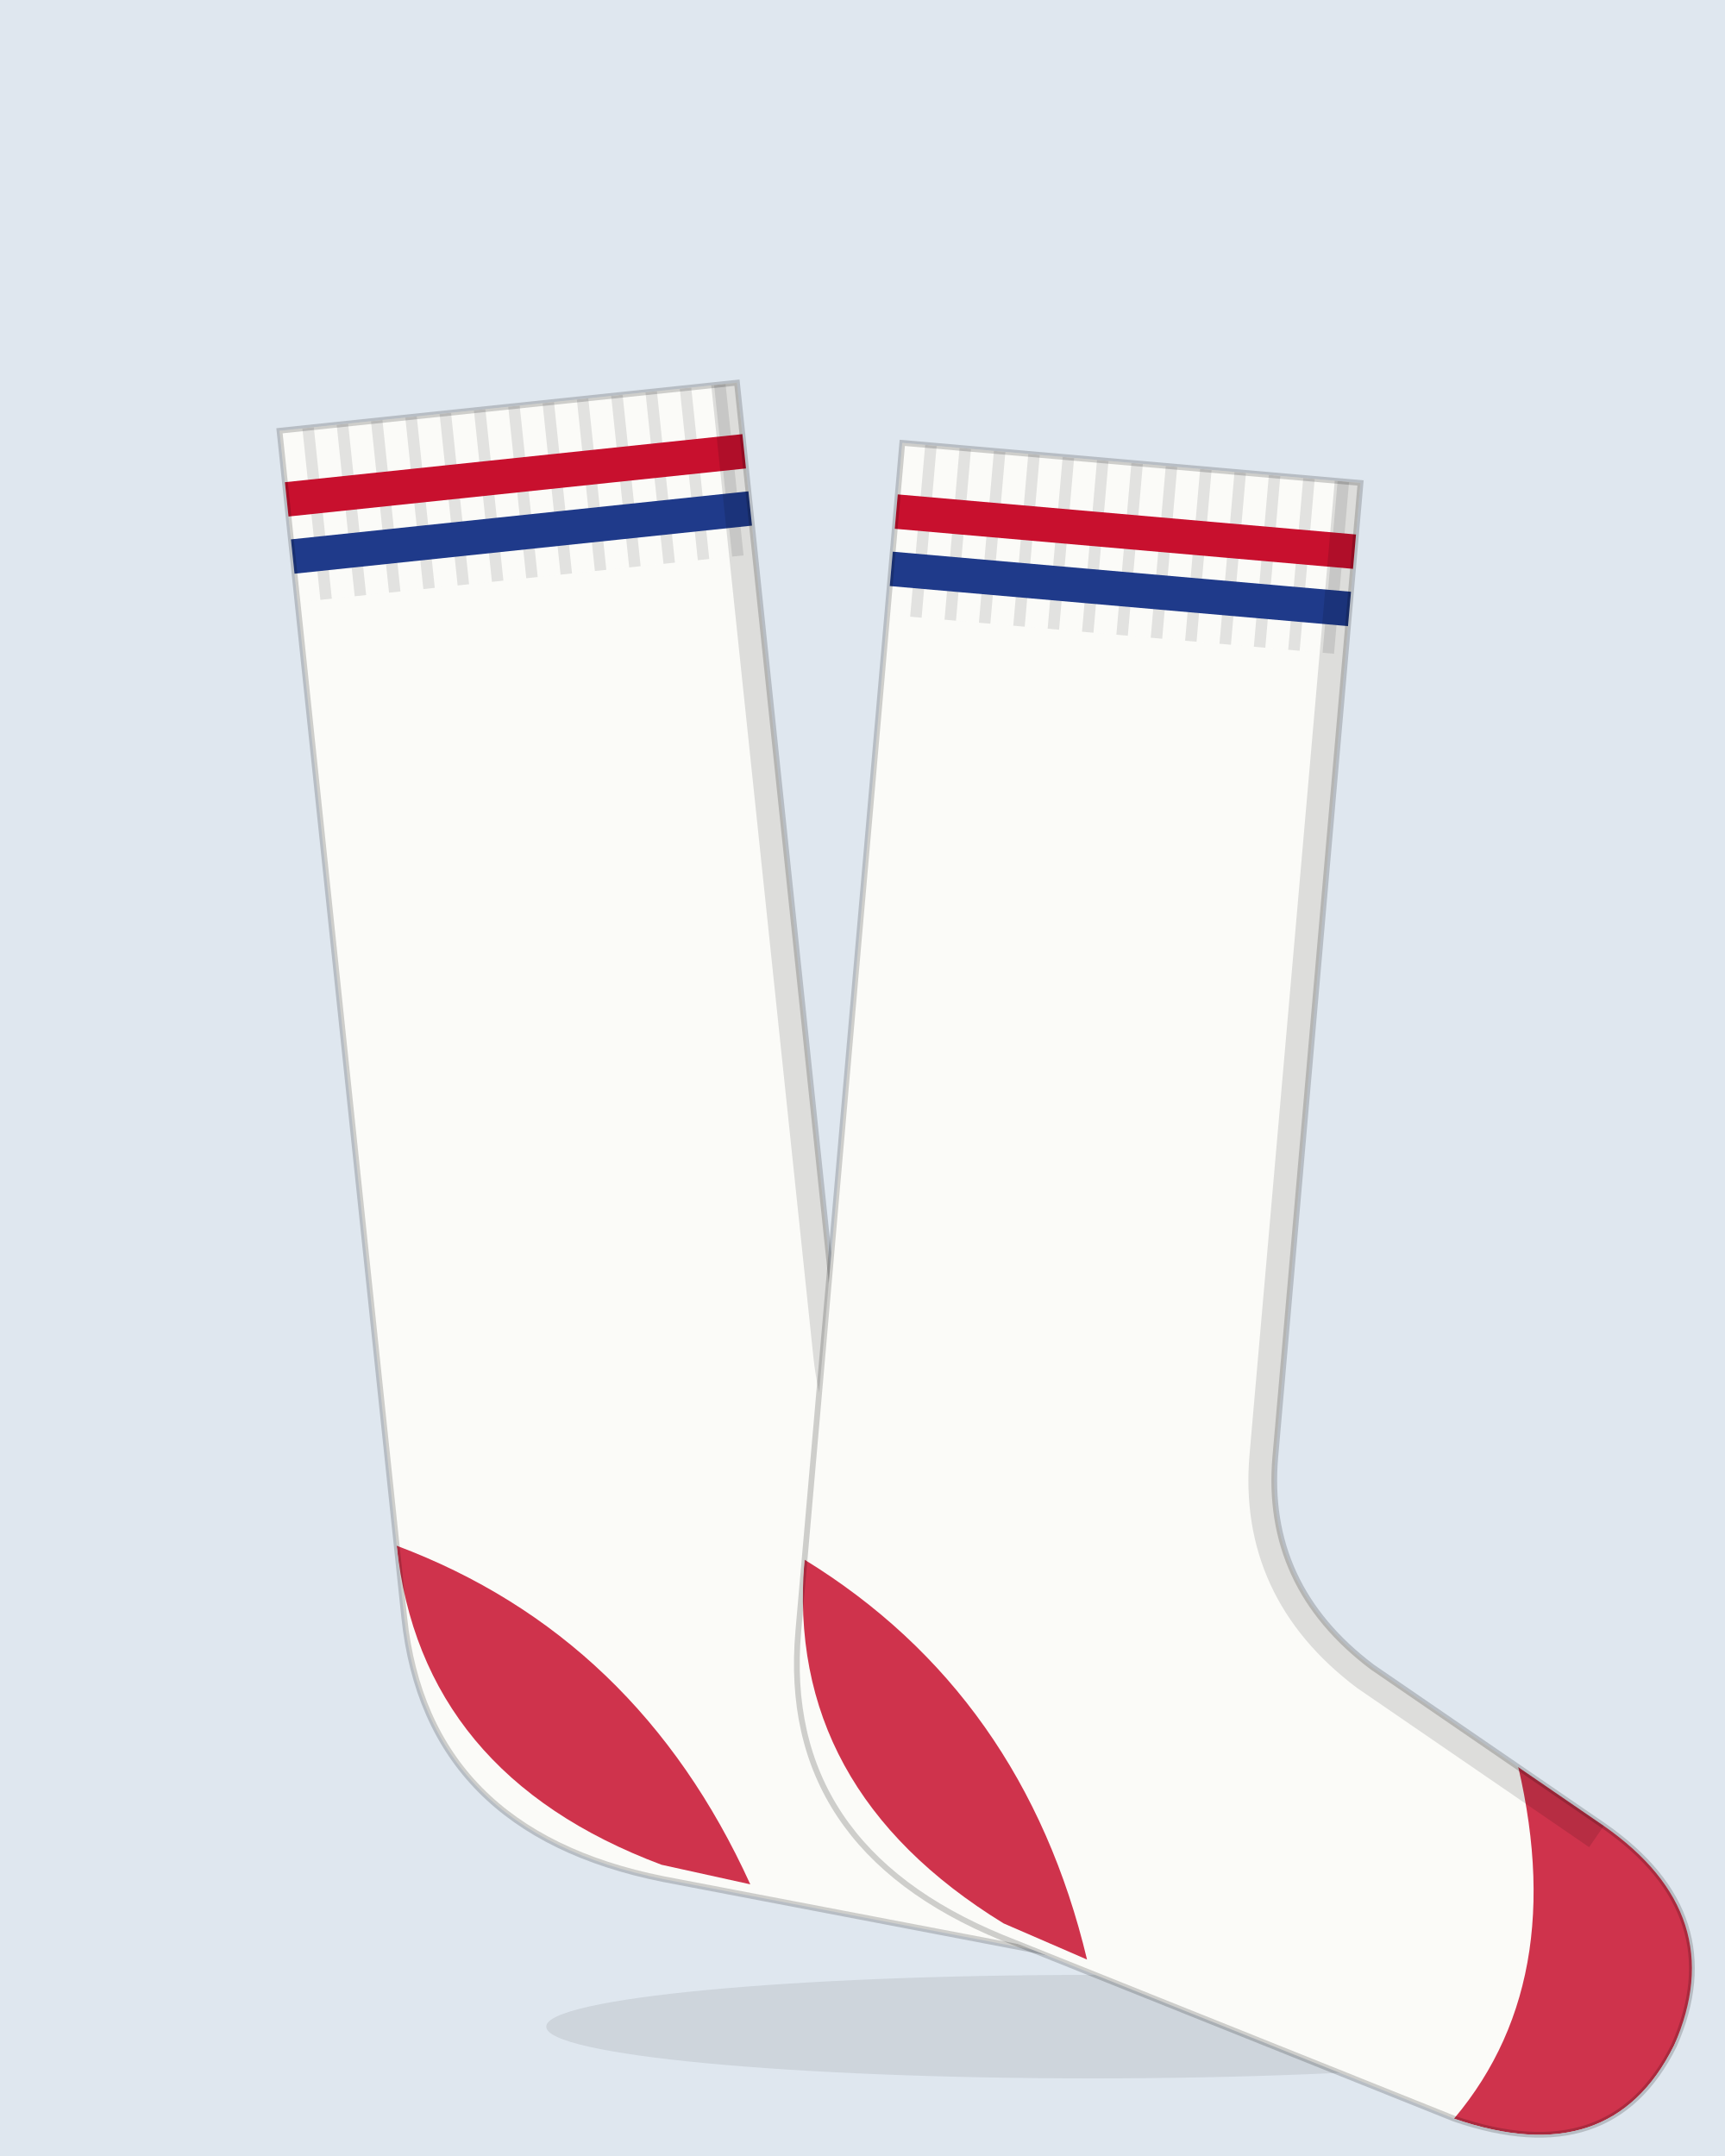
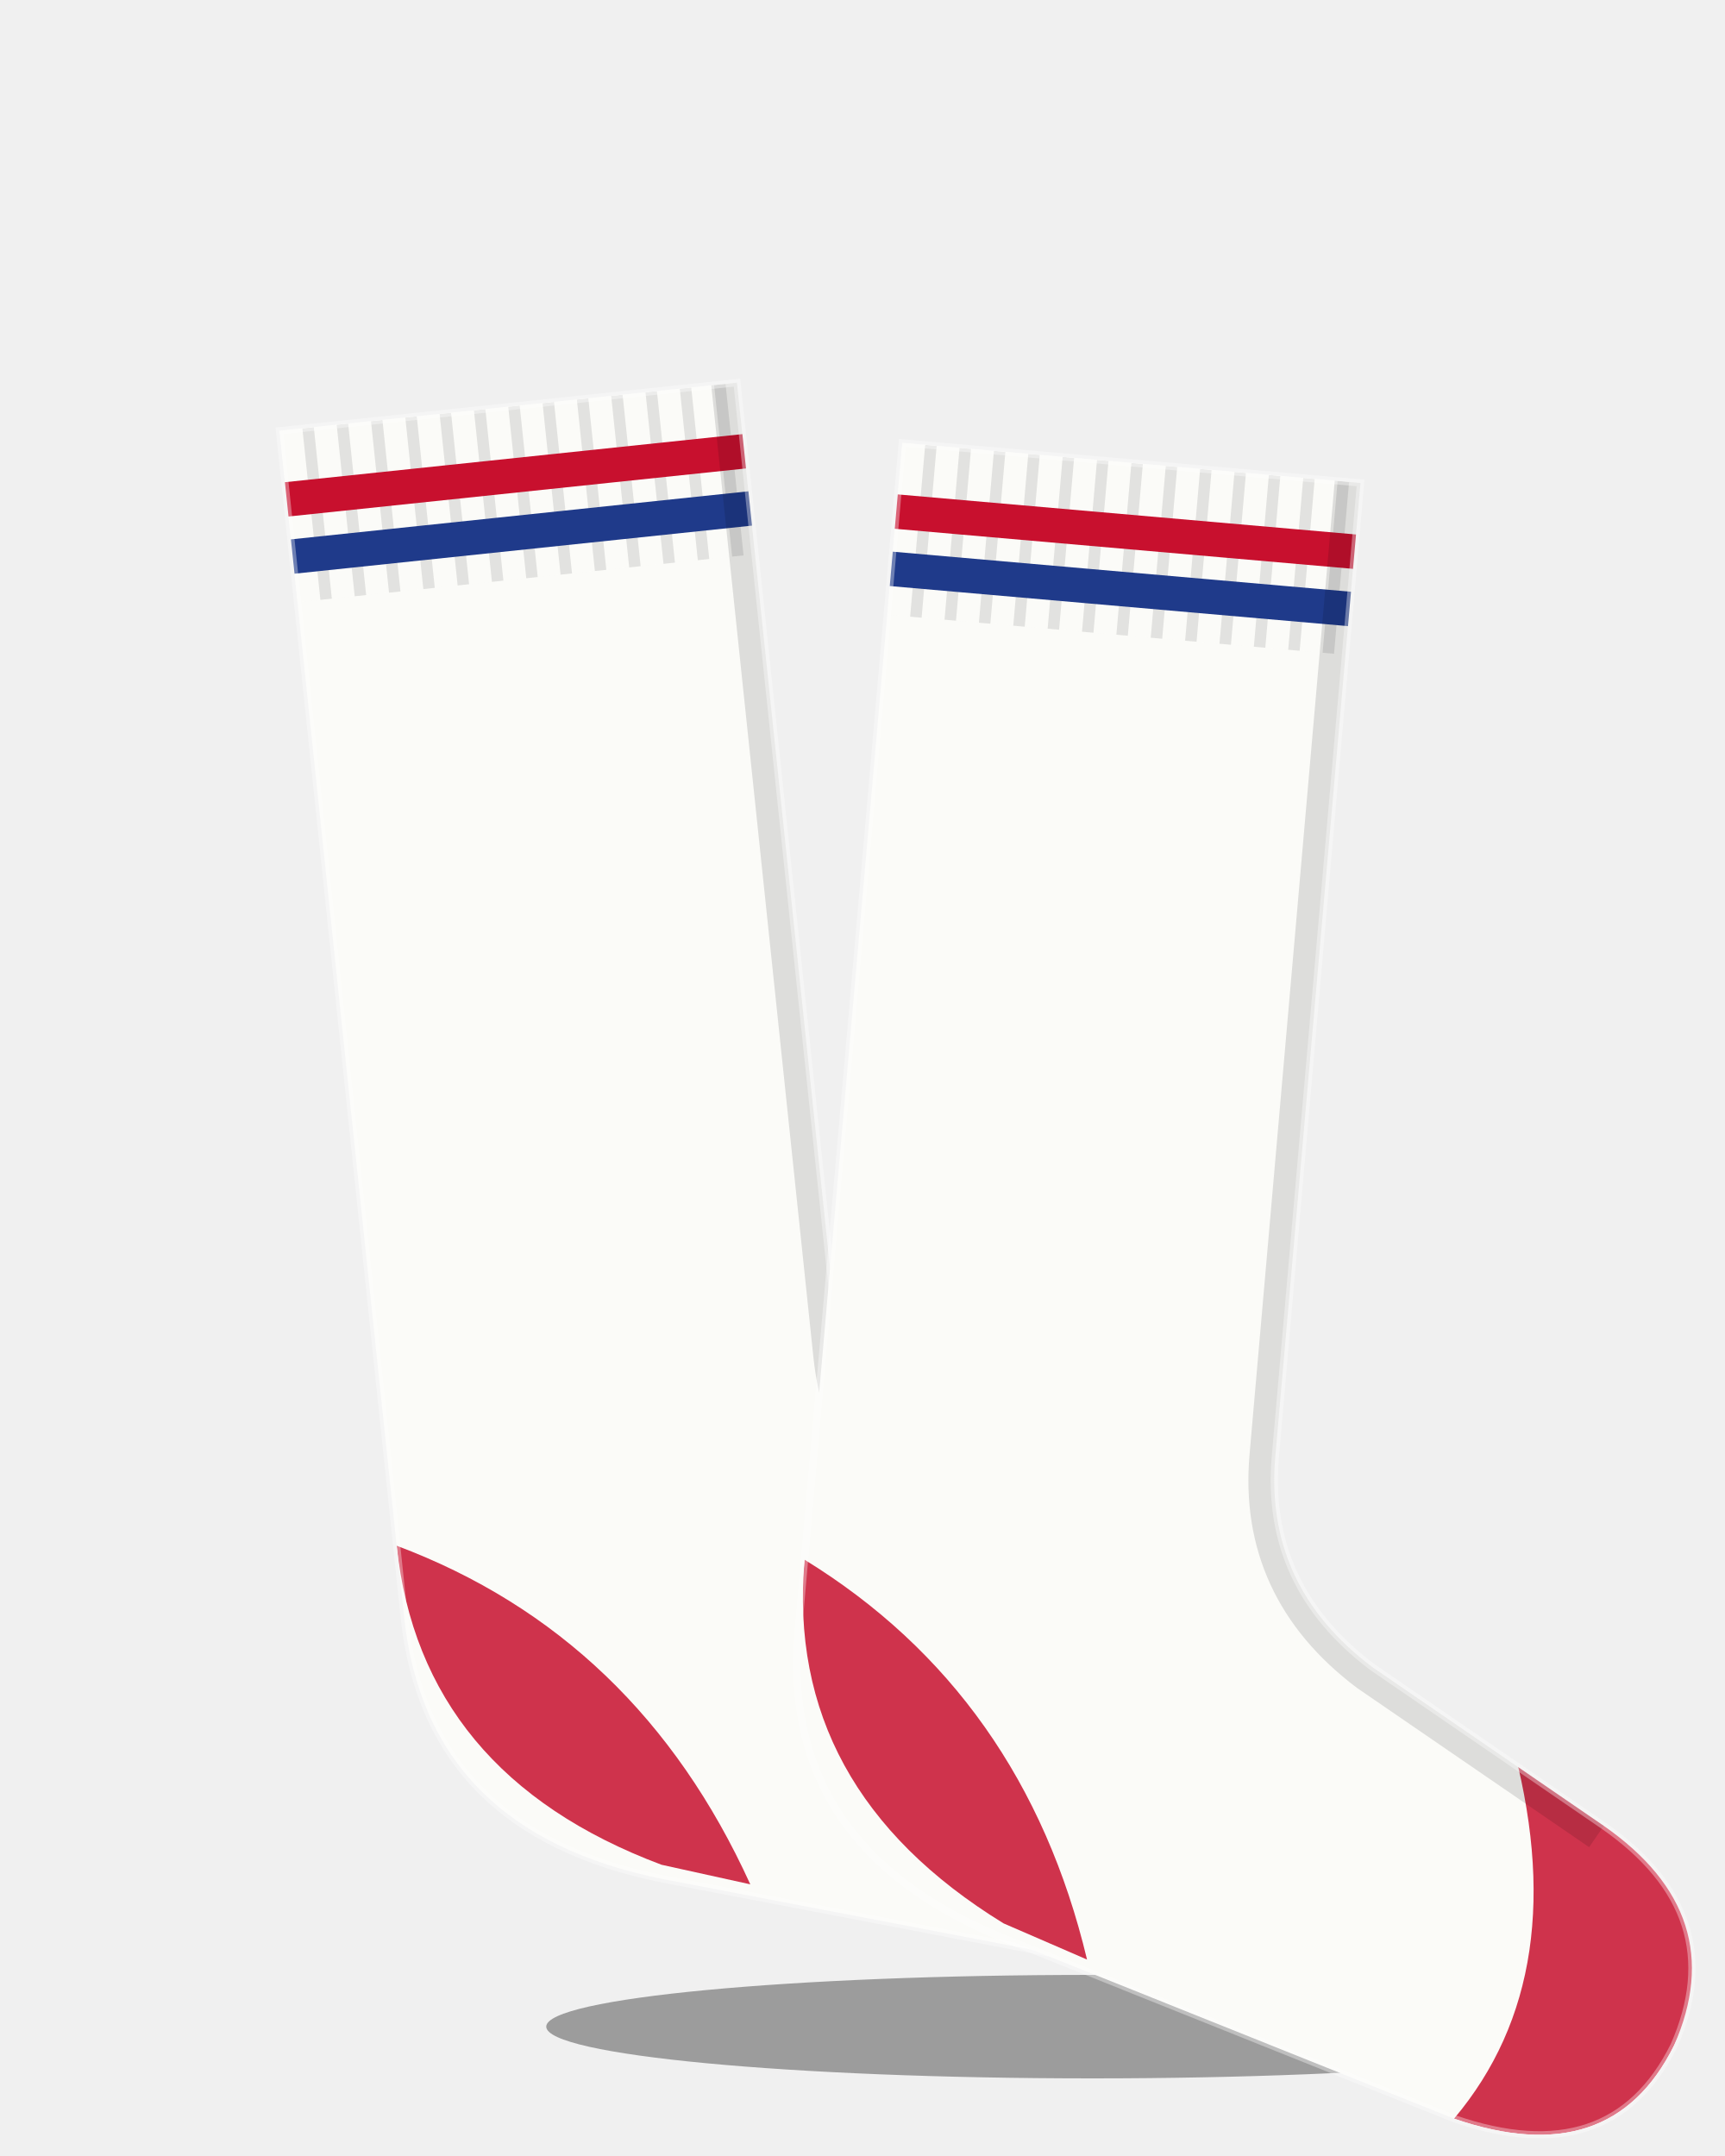
<svg xmlns="http://www.w3.org/2000/svg" viewBox="0 0 600 750" width="600" height="750">
-   <rect width="600" height="750" fill="#dfe7ef" />
-   <ellipse cx="380" cy="705" rx="190" ry="18" fill="#000" opacity="0.08" />
+   <ellipse cx="380" cy="705" rx="190" ry="18" fill="#000" opacity="0.35" />
  <g transform="translate(-95 10) rotate(-6 300 400)">
    <defs>
      <pattern id="b-p" width="10" height="10" patternUnits="userSpaceOnUse">
        <rect width="10" height="10" fill="#fbfbf8" />
      </pattern>
      <clipPath id="b-clip">
        <path d="M220 130 L380 130 L380 470 Q380 515 420 540 L505 588 Q552 615 536 662 Q518 708 462 694 L300 645 Q220 620 220 545 Z" />
      </clipPath>
    </defs>
    <g>
      <path d="M220 130 L380 130 L380 470 Q380 515 420 540 L505 588 Q552 615 536 662 Q518 708 462 694 L300 645 Q220 620 220 545 Z" fill="#fbfbf8" />
      <g clip-path="url(#b-clip)">
        <rect x="220" y="130" width="160" height="60" fill="#fbfbf8" opacity="0.92" />
        <rect x="228" y="130" width="4" height="60" fill="#000" opacity="0.10" />
        <rect x="240" y="130" width="4" height="60" fill="#000" opacity="0.10" />
        <rect x="252" y="130" width="4" height="60" fill="#000" opacity="0.10" />
        <rect x="264" y="130" width="4" height="60" fill="#000" opacity="0.10" />
        <rect x="276" y="130" width="4" height="60" fill="#000" opacity="0.10" />
        <rect x="288" y="130" width="4" height="60" fill="#000" opacity="0.10" />
        <rect x="300" y="130" width="4" height="60" fill="#000" opacity="0.10" />
        <rect x="312" y="130" width="4" height="60" fill="#000" opacity="0.10" />
        <rect x="324" y="130" width="4" height="60" fill="#000" opacity="0.10" />
        <rect x="336" y="130" width="4" height="60" fill="#000" opacity="0.10" />
        <rect x="348" y="130" width="4" height="60" fill="#000" opacity="0.10" />
        <rect x="360" y="130" width="4" height="60" fill="#000" opacity="0.10" />
        <rect x="372" y="130" width="4" height="60" fill="#000" opacity="0.10" />
        <rect x="220" y="148" width="160" height="12" fill="#c8102e" />
        <rect x="220" y="168" width="160" height="12" fill="#1f3a8a" />
        <path d="M220 520 Q220 600 300 640 L330 650 Q300 560 220 520 Z" fill="#c8102e" opacity="0.85" />
        <path d="M470 560 Q560 600 536 662 Q518 708 462 694 Q500 640 470 560 Z" fill="#c8102e" opacity="0.85" />
        <path d="M380 130 L380 470 Q380 515 420 540 L505 588" fill="none" stroke="#000" stroke-opacity="0.12" stroke-width="18" />
      </g>
-       <path d="M220 130 L380 130 L380 470 Q380 515 420 540 L505 588 Q552 615 536 662 Q518 708 462 694 L300 645 Q220 620 220 545 Z" fill="none" stroke="#000" stroke-opacity="0.18" stroke-width="2" />
+       <path d="M220 130 L380 130 L380 470 Q380 515 420 540 L505 588 Q552 615 536 662 Q518 708 462 694 L300 645 Q220 620 220 545 Z" fill="none" stroke="#fff" stroke-opacity="0.35" stroke-width="2.5" />
    </g>
  </g>
  <g transform="translate(70 30) rotate(5 300 400)">
    <defs>
      <pattern id="c-p" width="10" height="10" patternUnits="userSpaceOnUse">
        <rect width="10" height="10" fill="#fbfbf8" />
      </pattern>
      <clipPath id="c-clip">
        <path d="M220 130 L380 130 L380 470 Q380 515 420 540 L505 588 Q552 615 536 662 Q518 708 462 694 L300 645 Q220 620 220 545 Z" />
      </clipPath>
    </defs>
    <g>
      <path d="M220 130 L380 130 L380 470 Q380 515 420 540 L505 588 Q552 615 536 662 Q518 708 462 694 L300 645 Q220 620 220 545 Z" fill="#fbfbf8" />
      <g clip-path="url(#c-clip)">
        <rect x="220" y="130" width="160" height="60" fill="#fbfbf8" opacity="0.92" />
        <rect x="228" y="130" width="4" height="60" fill="#000" opacity="0.10" />
        <rect x="240" y="130" width="4" height="60" fill="#000" opacity="0.10" />
        <rect x="252" y="130" width="4" height="60" fill="#000" opacity="0.10" />
        <rect x="264" y="130" width="4" height="60" fill="#000" opacity="0.10" />
        <rect x="276" y="130" width="4" height="60" fill="#000" opacity="0.10" />
        <rect x="288" y="130" width="4" height="60" fill="#000" opacity="0.10" />
        <rect x="300" y="130" width="4" height="60" fill="#000" opacity="0.10" />
        <rect x="312" y="130" width="4" height="60" fill="#000" opacity="0.10" />
        <rect x="324" y="130" width="4" height="60" fill="#000" opacity="0.10" />
        <rect x="336" y="130" width="4" height="60" fill="#000" opacity="0.10" />
        <rect x="348" y="130" width="4" height="60" fill="#000" opacity="0.10" />
        <rect x="360" y="130" width="4" height="60" fill="#000" opacity="0.10" />
        <rect x="372" y="130" width="4" height="60" fill="#000" opacity="0.10" />
        <rect x="220" y="148" width="160" height="12" fill="#c8102e" />
        <rect x="220" y="168" width="160" height="12" fill="#1f3a8a" />
        <path d="M220 520 Q220 600 300 640 L330 650 Q300 560 220 520 Z" fill="#c8102e" opacity="0.85" />
        <path d="M470 560 Q560 600 536 662 Q518 708 462 694 Q500 640 470 560 Z" fill="#c8102e" opacity="0.85" />
        <path d="M380 130 L380 470 Q380 515 420 540 L505 588" fill="none" stroke="#000" stroke-opacity="0.12" stroke-width="18" />
      </g>
-       <path d="M220 130 L380 130 L380 470 Q380 515 420 540 L505 588 Q552 615 536 662 Q518 708 462 694 L300 645 Q220 620 220 545 Z" fill="none" stroke="#000" stroke-opacity="0.18" stroke-width="2" />
+       <path d="M220 130 L380 130 L380 470 Q380 515 420 540 L505 588 Q552 615 536 662 Q518 708 462 694 L300 645 Q220 620 220 545 Z" fill="none" stroke="#fff" stroke-opacity="0.35" stroke-width="2.5" />
    </g>
  </g>
</svg>
